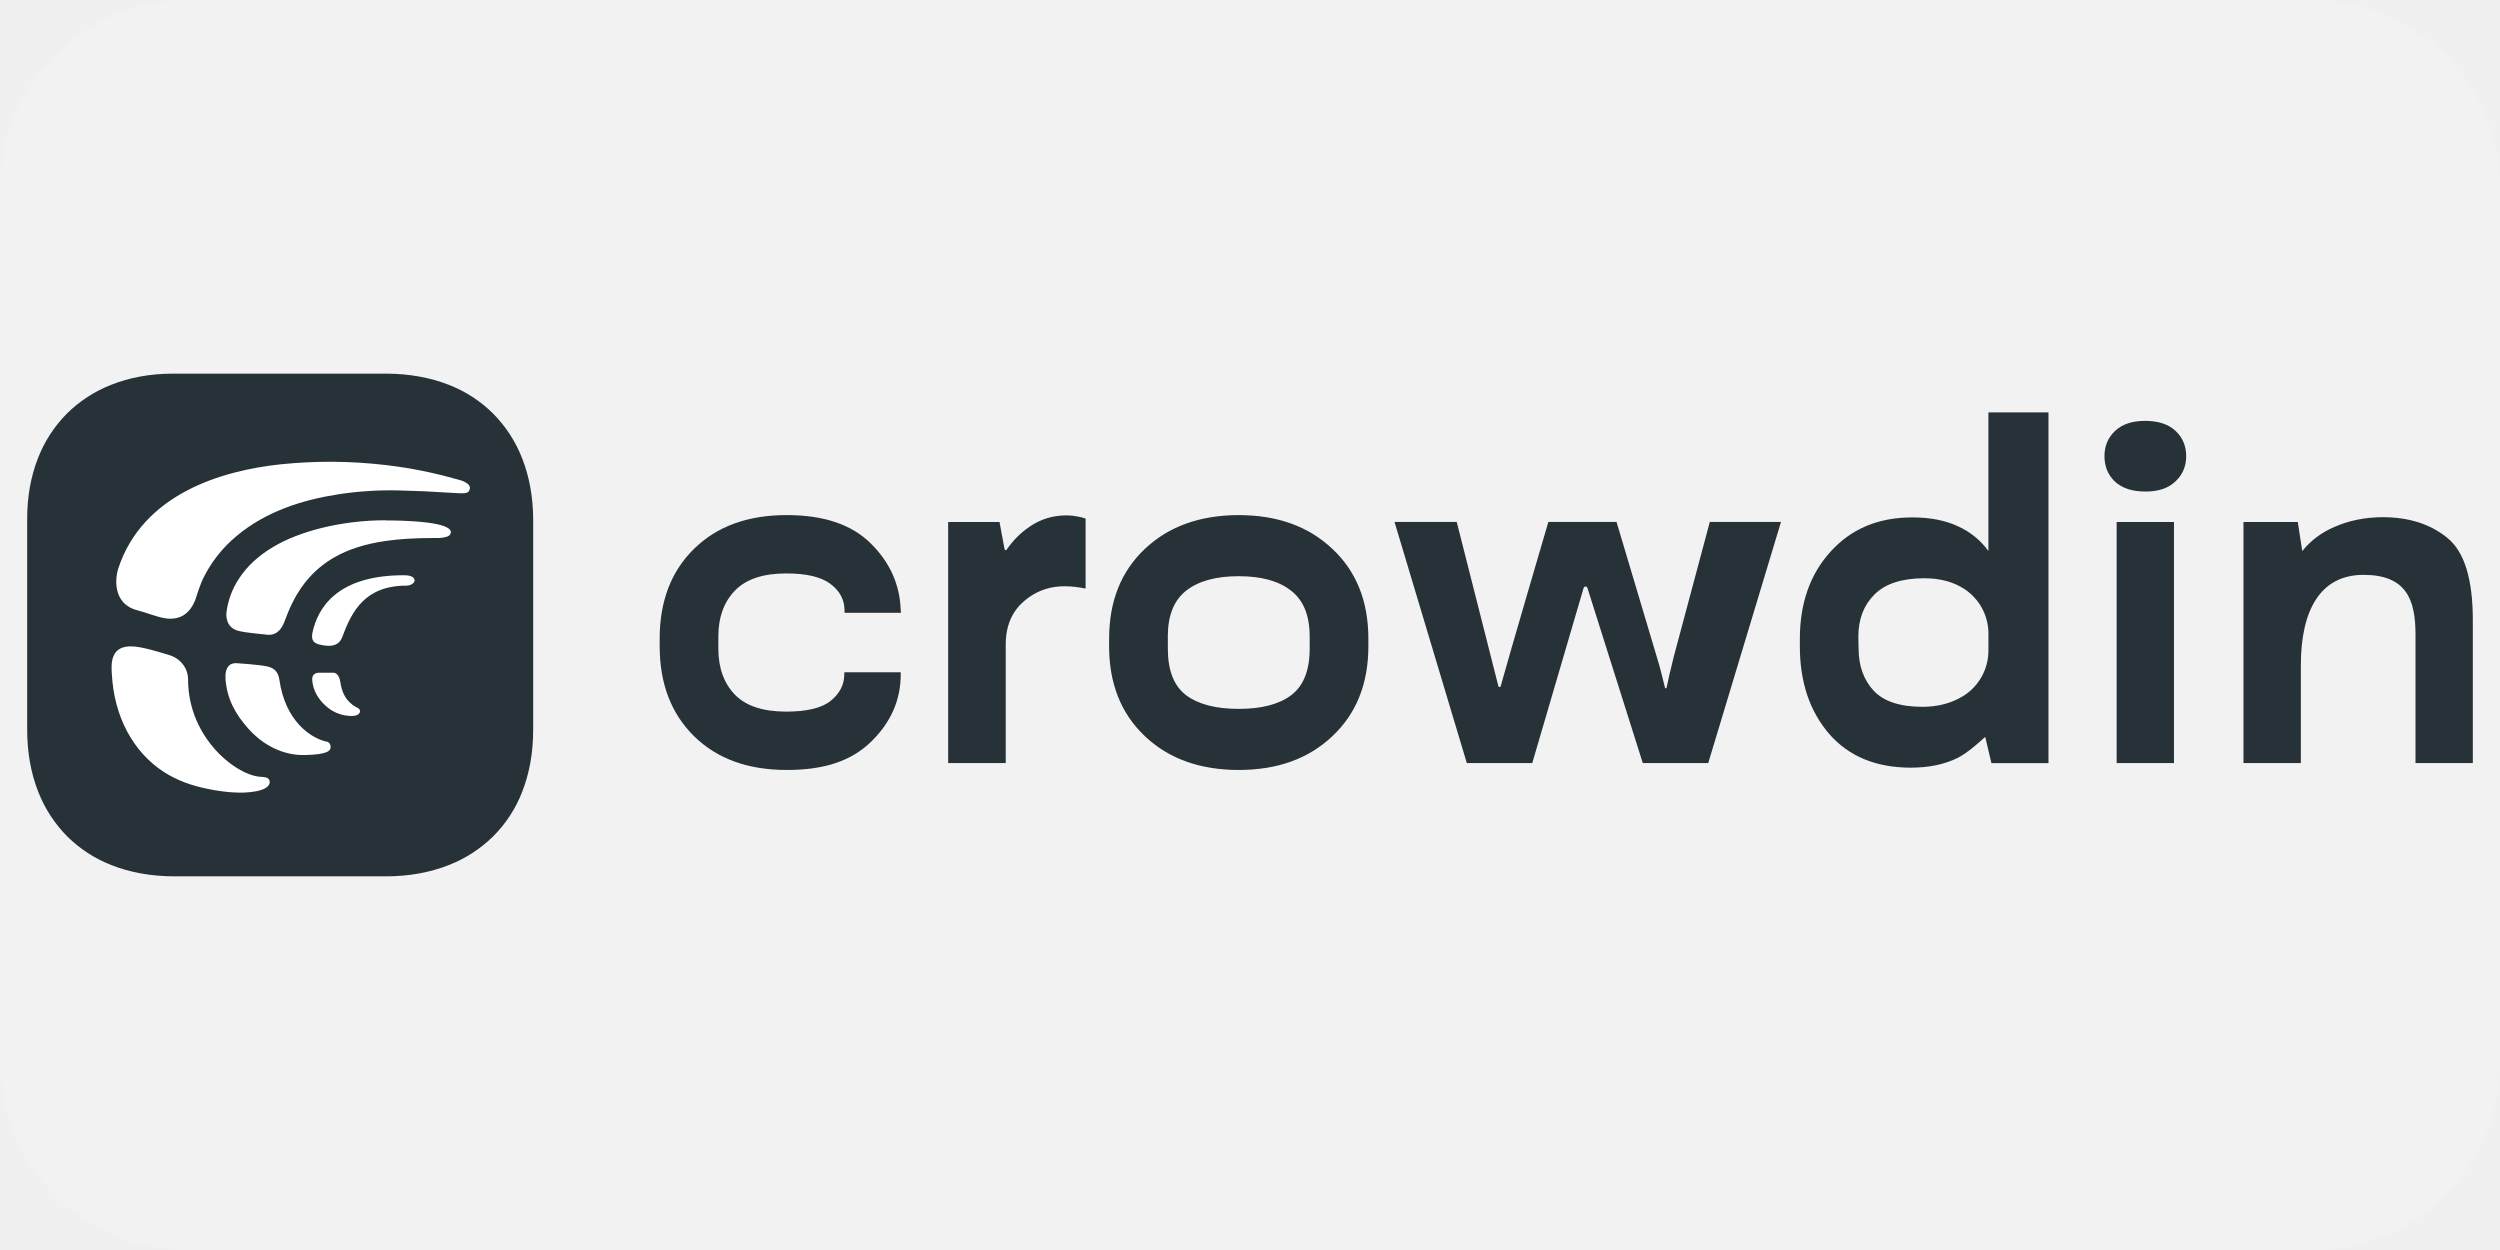
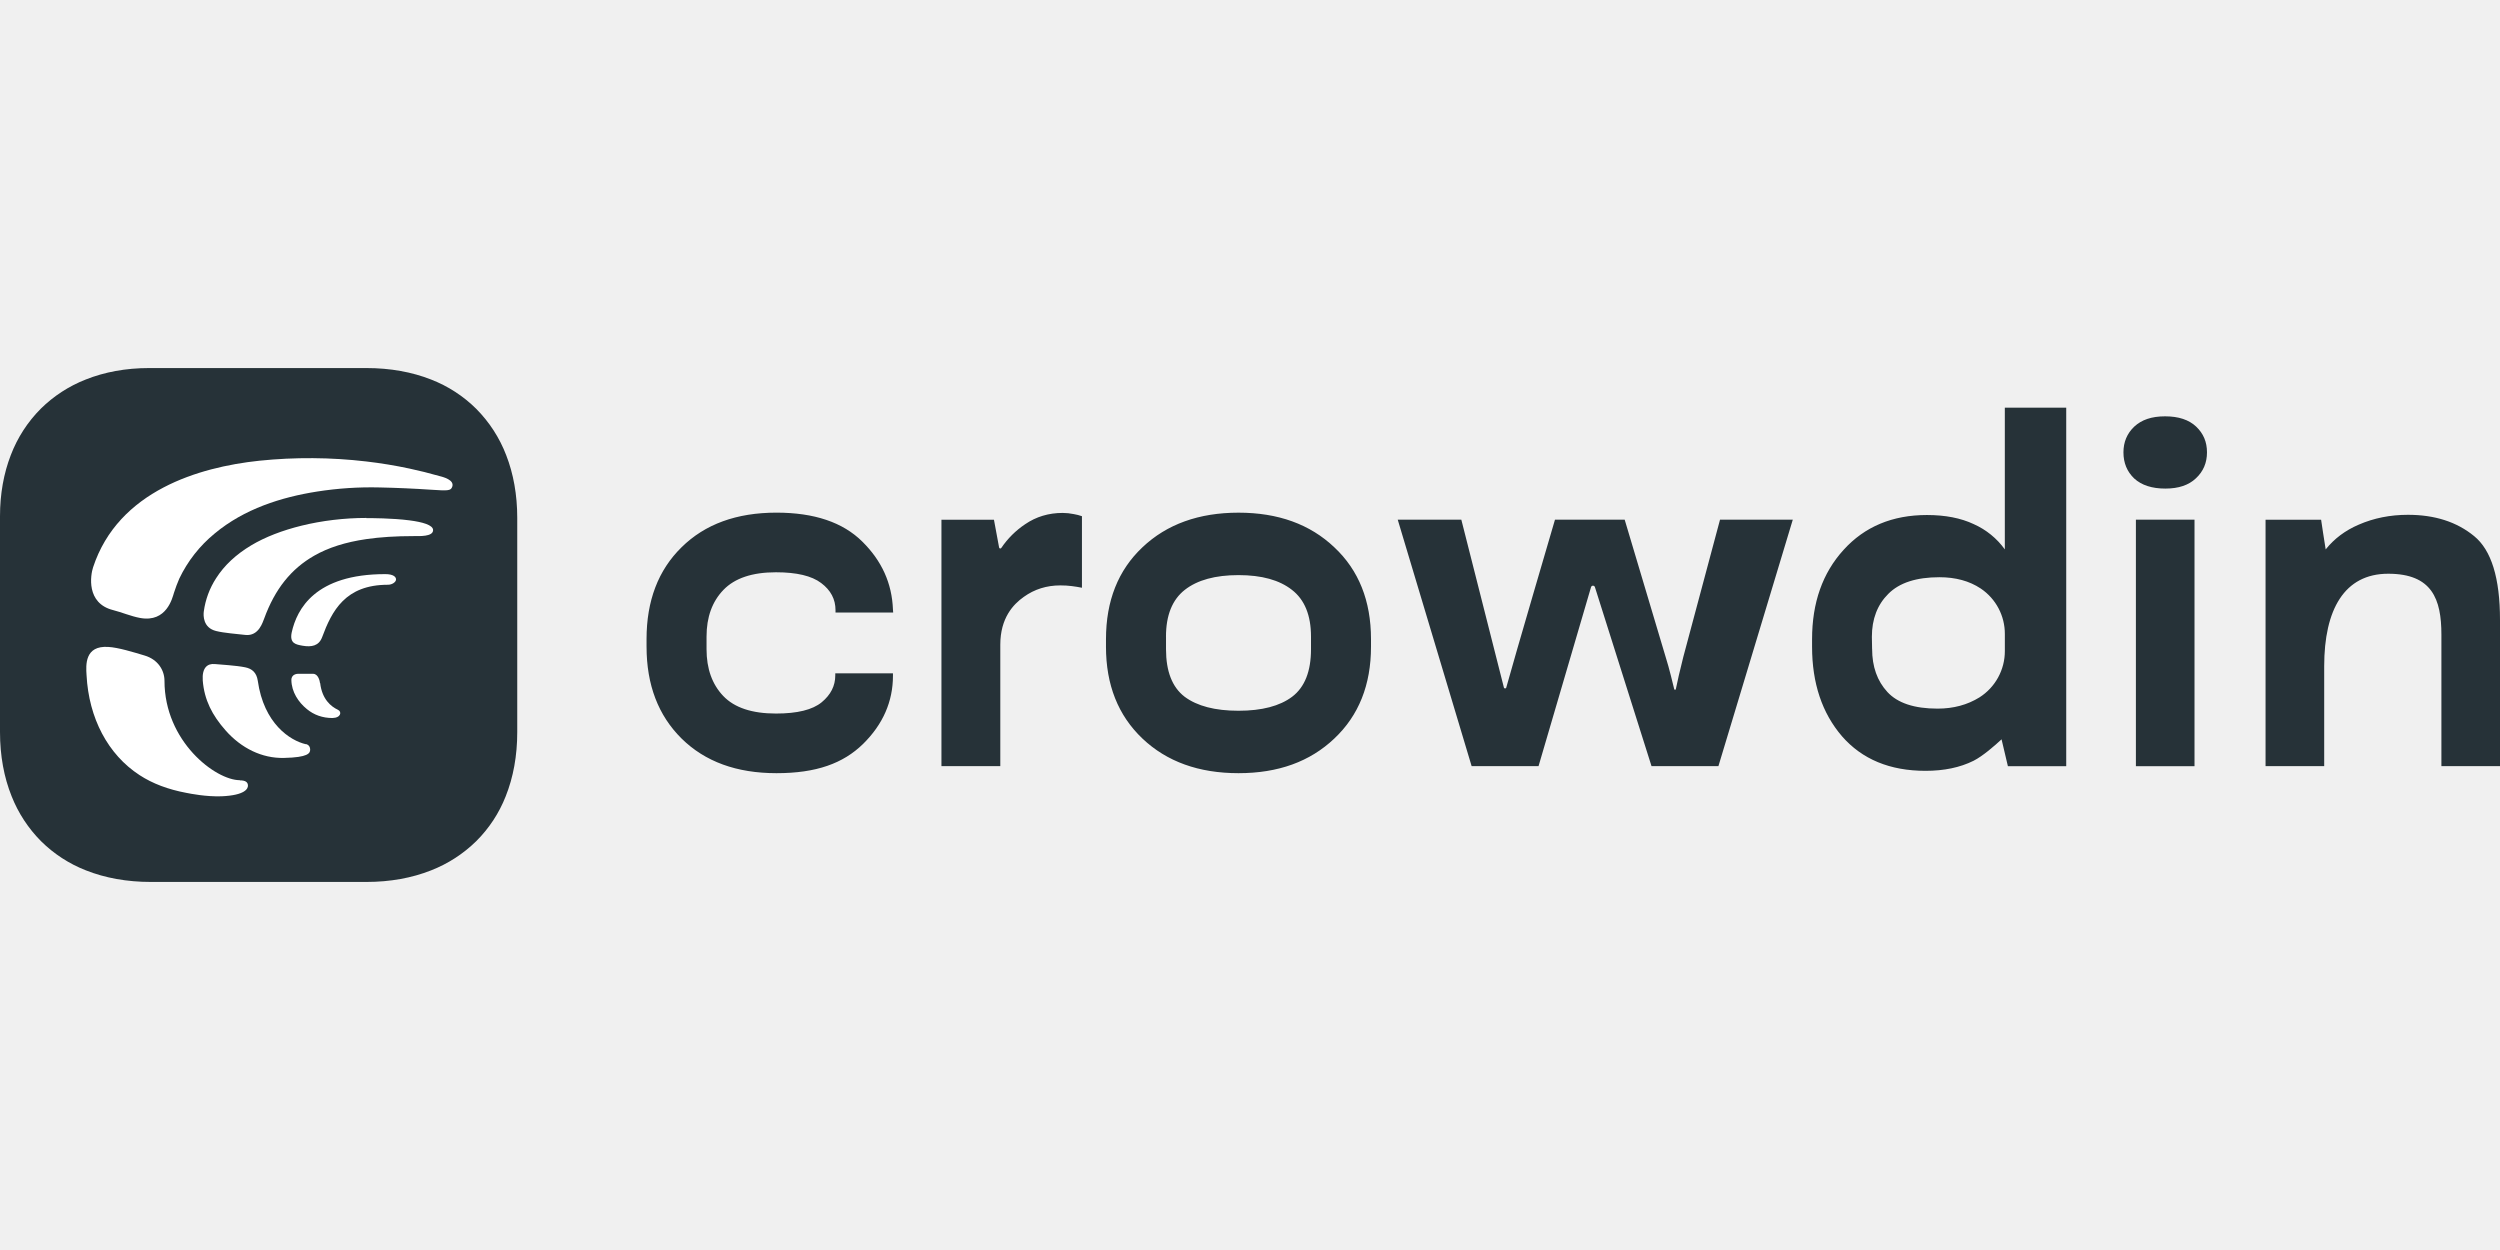
- <svg xmlns="http://www.w3.org/2000/svg" width="100%" height="100%" viewBox="0 0 184 92" xml:space="preserve" style="fill-rule:evenodd;clip-rule:evenodd;stroke-linejoin:round;stroke-miterlimit:2">
-   <path d="M184 13.8v64.4c0 7.616-6.184 13.8-13.8 13.8H13.8C6.184 92 0 85.816 0 78.2V13.8C0 6.184 6.184 0 13.8 0h156.4c7.616 0 13.8 6.184 13.8 13.8Z" style="fill:#f2f2f2" />
-   <path d="M46.552 20.06c0 2.75.842 4.954 2.524 6.617 1.684 1.66 3.959 2.492 6.829 2.492 2.87 0 4.8-.702 6.236-2.105 1.434-1.414 2.152-3.053 2.152-4.916v-.17H60.14v.152c0 .751-.328 1.398-.982 1.936-.657.539-1.751.809-3.288.809-1.727 0-2.994-.422-3.796-1.264-.801-.841-1.203-1.964-1.203-3.367v-.91c0-1.402.407-2.525 1.221-3.366.814-.842 2.073-1.264 3.778-1.264 1.491 0 2.575.258 3.254.774.69.516 1.033 1.168 1.033 1.954v.169h4.152l-.017-.22c-.069-1.875-.802-3.501-2.203-4.883-1.402-1.393-3.463-2.088-6.185-2.088-2.87 0-5.147.831-6.83 2.492-1.683 1.65-2.523 3.855-2.523 6.617v.541h.001Zm21.233 8.603h4.237v-8.745c0-1.915.926-2.905 1.694-3.445.768-.55 1.644-.824 2.626-.824.305 0 .582.017.83.05.26.033.503.073.728.119v-5.152a3.686 3.686 0 0 0-.593-.152 3.95 3.95 0 0 0-.797-.083c-1.005 0-1.903.27-2.694.809a6.292 6.292 0 0 0-1.724 1.714c-.046.068-.153.04-.158-.042l-.37-1.993h-3.78v17.745h.001v-.001ZM79.63 20.06c0 2.75.876 4.954 2.627 6.617 1.75 1.66 4.055 2.492 6.915 2.492 2.859 0 5.146-.831 6.897-2.492 1.763-1.661 2.643-3.867 2.643-6.617v-.539c0-2.76-.88-4.967-2.643-6.617-1.75-1.661-4.05-2.492-6.897-2.492-2.847 0-5.163.831-6.915 2.492-1.75 1.65-2.626 3.855-2.626 6.617v.539h-.001Zm4.321-.724c0-1.537.453-2.66 1.356-3.367.904-.707 2.191-1.061 3.865-1.061 1.673 0 2.943.354 3.846 1.061.916.708 1.374 1.83 1.374 3.367v.91c0 1.595-.453 2.733-1.356 3.418-.893.672-2.18 1.01-3.864 1.01-1.684 0-2.977-.336-3.88-1.01-.893-.685-1.339-1.825-1.339-3.418v-.91h-.002Zm16.685-8.421 5.321 17.745h4.818l3.779-12.886c.04-.137.236-.14.28-.003l4.075 12.89h4.817l5.355-17.746h-5.239l-2.644 9.884c-.112.45-.221.892-.323 1.33-.057.275-.154.712-.215.99-.014.06-.102.062-.116 0-.078-.332-.16-.662-.246-.992-.111-.447-.236-.89-.373-1.33l-2.949-9.883h-5.017s-2.961 10.082-3.508 12.09c-.023.088-.147.086-.17 0l-3.066-12.089h-4.582.003Zm29.833 9.145c0 2.626.717 4.775 2.152 6.448 1.446 1.66 3.452 2.492 6.017 2.492 1.333 0 2.485-.24 3.455-.723.676-.34 1.542-1.102 2.019-1.546.195.815.456 1.934.456 1.934h4.2V2.853h-4.421v10.203a5.539 5.539 0 0 0-2.236-1.818c-.926-.438-2.051-.657-3.372-.657-2.485 0-4.485.836-5.999 2.508-1.513 1.66-2.271 3.804-2.271 6.43v.541Zm4.322.169-.016-.875c0-1.28.395-2.313 1.186-3.099.791-.796 2.017-1.195 3.678-1.195 1.163 0 2.153.27 2.965.808l.024.016a3.925 3.925 0 0 1 1.721 3.266v1.22a3.94 3.94 0 0 1-1.829 3.342c-.87.539-1.876.809-3.016.809-1.673 0-2.875-.4-3.61-1.195-.735-.797-1.101-1.83-1.101-3.1l-.002.003Zm18.994 8.435h4.22V10.917h-4.22v17.747Zm-.897-22.595c0 .763.26 1.392.779 1.885.532.483 1.275.724 2.237.724.961 0 1.684-.248 2.203-.741.531-.493.796-1.117.796-1.868 0-.751-.259-1.358-.78-1.853-.52-.493-1.265-.74-2.237-.74-.972 0-1.687.247-2.219.74-.519.493-.779 1.112-.779 1.853Zm10.234 22.594h4.22v-7.197c0-4.075 1.451-6.657 4.608-6.657 3.158 0 3.831 1.824 3.831 4.386v9.468H180V18.142c0-3.019-.621-5.035-1.865-6.044-1.243-1.021-2.829-1.532-4.762-1.532-1.275 0-2.456.235-3.542.708-.975.418-1.769 1.014-2.382 1.784-.051-.273-.329-2.138-.329-2.138h-4v17.745h.002v-.002ZM26.38 0H10.737c-1.68 0-3.216.287-4.566.826a9.593 9.593 0 0 0-3.23 2.097A9.548 9.548 0 0 0 .776 6.271C.27 7.58 0 9.057 0 10.668v15.54c0 1.713.291 3.265.838 4.625a9.598 9.598 0 0 0 2.116 3.232 9.495 9.495 0 0 0 3.236 2.103c1.373.544 2.943.832 4.672.832H26.38c1.724 0 3.286-.29 4.655-.832a9.664 9.664 0 0 0 3.253-2.103 9.402 9.402 0 0 0 2.123-3.232c.544-1.36.831-2.914.831-4.625V10.792c0-1.67-.276-3.185-.796-4.52a9.617 9.617 0 0 0-2.158-3.337 9.477 9.477 0 0 0-3.252-2.11C29.665.286 28.102 0 26.379 0h.001Z" style="fill:#263238;fill-rule:nonzero" transform="translate(2 27.5)" />
-   <path d="M23.04 22.681c-.012-.136-.124-.654-.484-.666h-1.117s-.46 0-.46.444c.013.863.51 1.603 1.118 2.097.509.42 1.13.641 1.837.641.62-.012.695-.456.397-.592-.497-.234-1.142-.752-1.279-1.924h-.012Zm3.34-11.889c-1.601 0-3.202.197-4.656.553-1.388.34-2.643.824-3.637 1.42-1.093.654-1.937 1.443-2.52 2.356a5.832 5.832 0 0 0-.894 2.405c-.037.283-.062 1.171.882 1.406.583.148 1.502.21 2.11.283.993.111 1.266-.986 1.353-1.171.782-2.146 1.949-3.59 3.612-4.539 1.015-.578 2.24-.97 3.75-1.19 1.001-.145 2.128-.216 3.4-.216.423 0 1.403.05 1.403-.432 0-.369-.771-.58-1.7-.701-1.244-.162-2.77-.162-3.104-.162v-.012h.001Zm-4.358 16.292c-1.13-.259-3.029-1.48-3.463-4.576-.087-.58-.41-.863-.907-.962-.658-.135-1.812-.197-2.184-.234-.534-.05-.931.259-.87 1.184.112 1.406.683 2.504 1.64 3.589 1.129 1.283 2.619 2.023 4.207 1.986 1.75-.037 1.875-.346 1.887-.58 0-.234-.111-.37-.31-.42v.013Zm-4.754 2.59c-1.75 0-5.425-2.787-5.425-7.153 0-.765-.472-1.542-1.44-1.826-.782-.234-1.9-.58-2.607-.616-1.7-.111-1.614 1.295-1.564 2.035.161 3.095 1.54 5.71 3.81 7.19.944.617 2.062 1.036 3.377 1.283.31.061 1.415.283 2.533.246 1.725-.074 1.9-.567 1.9-.764 0-.26-.187-.383-.584-.383v-.012Z" style="fill:#fff;fill-rule:nonzero" transform="translate(2 27.5)" />
-   <path d="M31.618 7.77a31.852 31.852 0 0 0-2.135-.533 33.572 33.572 0 0 0-3.104-.511 35.23 35.23 0 0 0-7.709-.054c-2.232.236-4.723.788-6.892 1.924-2.259 1.183-4.169 2.998-5.075 5.748-.186.555-.52 2.59 1.44 3.083.634.16 1.28.444 1.95.567 1.911.346 2.32-1.455 2.433-1.813.111-.345.235-.678.384-1.023a9.463 9.463 0 0 1 2.545-3.244c2.135-1.776 4.792-2.615 7.374-3.022a25.078 25.078 0 0 1 4.506-.296 81.093 81.093 0 0 1 3.7.164c1.194.077 1.42.088 1.526-.213.174-.493-.645-.703-.943-.777Zm-3.886 7.067c-5.04 0-6.355 2.516-6.728 4.193-.174.814.323.876.782.962.646.111 1.167.013 1.403-.604.708-1.912 1.676-3.786 4.742-3.786.31 0 .584-.198.584-.383s-.2-.382-.77-.382h-.013Z" style="fill:#fff;fill-rule:nonzero" transform="translate(2 27.5)" />
+ <svg xmlns="http://www.w3.org/2000/svg" width="100%" height="100%" viewBox="0 0 360 180" version="1.1" xml:space="preserve" style="fill-rule:evenodd;clip-rule:evenodd;stroke-linejoin:round;stroke-miterlimit:2;">
+   <g transform="matrix(2,0,0,2,-3.99999,-2)">
+     <g transform="matrix(1,0,0,1,2,27.5)">
+       <path d="M46.552,20.06C46.552,22.81 47.394,25.014 49.076,26.677C50.76,28.337 53.035,29.169 55.905,29.169C58.775,29.169 60.705,28.467 62.141,27.064C63.575,25.65 64.293,24.011 64.293,22.148L64.293,21.978L60.14,21.978L60.14,22.13C60.14,22.881 59.812,23.528 59.158,24.066C58.501,24.605 57.407,24.875 55.87,24.875C54.143,24.875 52.876,24.453 52.074,23.611C51.273,22.77 50.871,21.647 50.871,20.244L50.871,19.334C50.871,17.932 51.278,16.809 52.092,15.968C52.906,15.126 54.165,14.704 55.87,14.704C57.361,14.704 58.445,14.962 59.124,15.478C59.814,15.994 60.157,16.646 60.157,17.432L60.157,17.601L64.309,17.601L64.292,17.381C64.223,15.506 63.49,13.88 62.089,12.498C60.687,11.105 58.626,10.41 55.904,10.41C53.034,10.41 50.757,11.241 49.074,12.902C47.391,14.552 46.551,16.757 46.551,19.519L46.551,20.06L46.552,20.06ZM67.785,28.663L72.022,28.663L72.022,19.918C72.022,18.003 72.948,17.013 73.716,16.473C74.484,15.923 75.36,15.649 76.342,15.649C76.647,15.649 76.924,15.666 77.172,15.699C77.432,15.732 77.675,15.772 77.9,15.818L77.9,10.666C77.707,10.599 77.509,10.548 77.307,10.514C77.045,10.459 76.778,10.432 76.51,10.431C75.505,10.431 74.607,10.701 73.816,11.24C73.135,11.694 72.55,12.276 72.092,12.954C72.046,13.022 71.939,12.994 71.934,12.912L71.564,10.919L67.784,10.919L67.784,28.664L67.785,28.664L67.785,28.663ZM79.63,20.06C79.63,22.81 80.506,25.014 82.257,26.677C84.007,28.337 86.312,29.169 89.172,29.169C92.031,29.169 94.318,28.338 96.069,26.677C97.832,25.016 98.712,22.81 98.712,20.06L98.712,19.521C98.712,16.761 97.832,14.554 96.069,12.904C94.319,11.243 92.019,10.412 89.172,10.412C86.325,10.412 84.009,11.243 82.257,12.904C80.507,14.554 79.631,16.759 79.631,19.521L79.631,20.06L79.63,20.06ZM83.951,19.336C83.951,17.799 84.404,16.676 85.307,15.969C86.211,15.262 87.498,14.908 89.172,14.908C90.845,14.908 92.115,15.262 93.018,15.969C93.934,16.677 94.392,17.799 94.392,19.336L94.392,20.246C94.392,21.841 93.939,22.979 93.036,23.664C92.143,24.336 90.856,24.674 89.172,24.674C87.488,24.674 86.195,24.338 85.292,23.664C84.399,22.979 83.953,21.839 83.953,20.246L83.953,19.336L83.951,19.336ZM100.636,10.915L105.957,28.66L110.775,28.66L114.554,15.774C114.594,15.637 114.79,15.634 114.834,15.771L118.909,28.661L123.726,28.661L129.081,10.915L123.842,10.915L121.198,20.799C121.086,21.249 120.977,21.691 120.875,22.129C120.818,22.404 120.721,22.841 120.66,23.119C120.646,23.179 120.558,23.181 120.544,23.119C120.466,22.787 120.384,22.457 120.298,22.127C120.187,21.68 120.062,21.237 119.925,20.797L116.976,10.914L111.959,10.914C111.959,10.914 108.998,20.996 108.451,23.004C108.428,23.092 108.304,23.09 108.281,23.004L105.215,10.915L100.633,10.915L100.636,10.915ZM130.469,20.06C130.469,22.686 131.186,24.835 132.621,26.508C134.067,28.168 136.073,29 138.638,29C139.971,29 141.123,28.76 142.093,28.277C142.769,27.937 143.635,27.175 144.112,26.731C144.307,27.546 144.568,28.665 144.568,28.665L148.768,28.665L148.768,2.853L144.347,2.853L144.347,13.056C143.775,12.263 143.004,11.636 142.111,11.238C141.185,10.8 140.06,10.581 138.739,10.581C136.254,10.581 134.254,11.417 132.74,13.089C131.227,14.749 130.469,16.893 130.469,19.519L130.469,20.06ZM134.791,20.229L134.775,19.354C134.775,18.074 135.17,17.041 135.961,16.255C136.752,15.459 137.978,15.06 139.639,15.06C140.802,15.06 141.792,15.33 142.604,15.868L142.628,15.884C143.709,16.617 144.355,17.844 144.349,19.15L144.349,20.37C144.354,21.723 143.662,22.987 142.52,23.712C141.65,24.251 140.644,24.521 139.504,24.521C137.831,24.521 136.629,24.121 135.894,23.326C135.159,22.529 134.793,21.496 134.793,20.226L134.791,20.229ZM153.785,28.664L158.005,28.664L158.005,10.917L153.785,10.917L153.785,28.664ZM152.888,6.069C152.888,6.832 153.148,7.461 153.667,7.954C154.199,8.437 154.942,8.678 155.904,8.678C156.865,8.678 157.588,8.43 158.107,7.937C158.638,7.444 158.903,6.82 158.903,6.069C158.903,5.318 158.644,4.711 158.123,4.216C157.603,3.723 156.858,3.476 155.886,3.476C154.914,3.476 154.199,3.723 153.667,4.216C153.148,4.709 152.888,5.328 152.888,6.069ZM163.122,28.663L167.342,28.663L167.342,21.466C167.342,17.391 168.793,14.809 171.95,14.809C175.108,14.809 175.781,16.633 175.781,19.195L175.781,28.663L180,28.663L180,18.142C180,15.123 179.379,13.107 178.135,12.098C176.892,11.077 175.306,10.566 173.373,10.566C172.098,10.566 170.917,10.801 169.831,11.274C168.856,11.692 168.062,12.288 167.449,13.058C167.398,12.785 167.12,10.92 167.12,10.92L163.12,10.92L163.12,28.665L163.122,28.665L163.122,28.663ZM26.38,0L10.737,0C9.057,0 7.521,0.287 6.171,0.826C4.964,1.299 3.865,2.013 2.941,2.923C1.992,3.874 1.254,5.015 0.776,6.271C0.27,7.58 0,9.057 0,10.668L0,26.208C0,27.921 0.291,29.473 0.838,30.833C1.317,32.043 2.037,33.142 2.954,34.065C3.877,34.98 4.979,35.696 6.19,36.168C7.563,36.712 9.133,37 10.862,37L26.38,37C28.104,37 29.666,36.71 31.035,36.168C32.25,35.694 33.357,34.978 34.288,34.065C35.212,33.146 35.935,32.046 36.411,30.833C36.955,29.473 37.242,27.919 37.242,26.208L37.242,10.792C37.242,9.122 36.966,7.607 36.446,6.272C35.967,5.022 35.232,3.885 34.288,2.935C33.361,2.015 32.254,1.297 31.036,0.825C29.665,0.286 28.102,0 26.379,0L26.38,0Z" style="fill:rgb(38,50,56);fill-rule:nonzero;" />
+     </g>
+     <g transform="matrix(1,0,0,1,2,27.5)">
+       <path d="M23.04,22.681C23.028,22.545 22.916,22.027 22.556,22.015L21.439,22.015C21.439,22.015 20.979,22.015 20.979,22.459C20.992,23.322 21.489,24.062 22.097,24.556C22.606,24.976 23.227,25.197 23.934,25.197C24.554,25.185 24.629,24.741 24.331,24.605C23.834,24.371 23.189,23.853 23.052,22.681L23.04,22.681ZM26.38,10.792C24.779,10.792 23.178,10.989 21.724,11.345C20.336,11.685 19.081,12.169 18.087,12.765C16.994,13.419 16.15,14.208 15.567,15.121C15.094,15.846 14.789,16.668 14.673,17.526C14.636,17.809 14.611,18.697 15.555,18.932C16.138,19.08 17.057,19.142 17.665,19.215C18.658,19.326 18.931,18.229 19.018,18.044C19.8,15.898 20.967,14.454 22.63,13.505C23.645,12.927 24.87,12.535 26.38,12.315C27.381,12.17 28.508,12.099 29.78,12.099C30.203,12.099 31.183,12.149 31.183,11.667C31.183,11.298 30.412,11.087 29.483,10.966C28.239,10.804 26.713,10.804 26.379,10.804L26.379,10.792L26.38,10.792ZM22.022,27.084C20.892,26.825 18.993,25.604 18.559,22.508C18.472,21.928 18.149,21.645 17.652,21.546C16.994,21.411 15.84,21.349 15.468,21.312C14.934,21.262 14.537,21.571 14.598,22.496C14.71,23.902 15.281,25 16.238,26.085C17.367,27.368 18.857,28.108 20.445,28.071C22.195,28.034 22.32,27.725 22.332,27.491C22.332,27.257 22.221,27.121 22.022,27.071L22.022,27.084ZM17.268,29.674C15.518,29.674 11.843,26.887 11.843,22.521C11.843,21.756 11.371,20.979 10.403,20.695C9.621,20.461 8.503,20.115 7.796,20.079C6.096,19.968 6.182,21.374 6.232,22.114C6.393,25.209 7.772,27.824 10.042,29.304C10.986,29.921 12.104,30.34 13.419,30.587C13.729,30.648 14.834,30.87 15.952,30.833C17.677,30.759 17.852,30.266 17.852,30.069C17.852,29.809 17.665,29.686 17.268,29.686L17.268,29.674Z" style="fill:white;fill-rule:nonzero;" />
+     </g>
+     <g transform="matrix(1,0,0,1,2,27.5)">
+       <path d="M31.618,7.77C30.913,7.568 30.201,7.39 29.483,7.237C28.457,7.018 27.421,6.848 26.379,6.726C23.819,6.426 21.234,6.408 18.67,6.672C16.438,6.908 13.947,7.46 11.778,8.596C9.519,9.779 7.609,11.594 6.703,14.344C6.517,14.899 6.183,16.934 8.143,17.427C8.777,17.587 9.423,17.871 10.093,17.994C12.004,18.34 12.413,16.539 12.526,16.181C12.637,15.836 12.761,15.503 12.91,15.158C13.51,13.903 14.379,12.795 15.455,11.914C17.59,10.138 20.247,9.299 22.829,8.892C24.319,8.658 25.827,8.559 27.335,8.596C28.569,8.622 29.803,8.677 31.035,8.76C32.229,8.837 32.455,8.848 32.561,8.547C32.735,8.054 31.916,7.844 31.618,7.77ZM27.732,14.837C22.692,14.837 21.377,17.353 21.004,19.03C20.83,19.844 21.327,19.906 21.786,19.992C22.432,20.103 22.953,20.005 23.189,19.388C23.897,17.476 24.865,15.602 27.931,15.602C28.241,15.602 28.515,15.404 28.515,15.219C28.515,15.034 28.315,14.837 27.745,14.837L27.732,14.837Z" style="fill:white;fill-rule:nonzero;" />
+     </g>
+   </g>
</svg>
